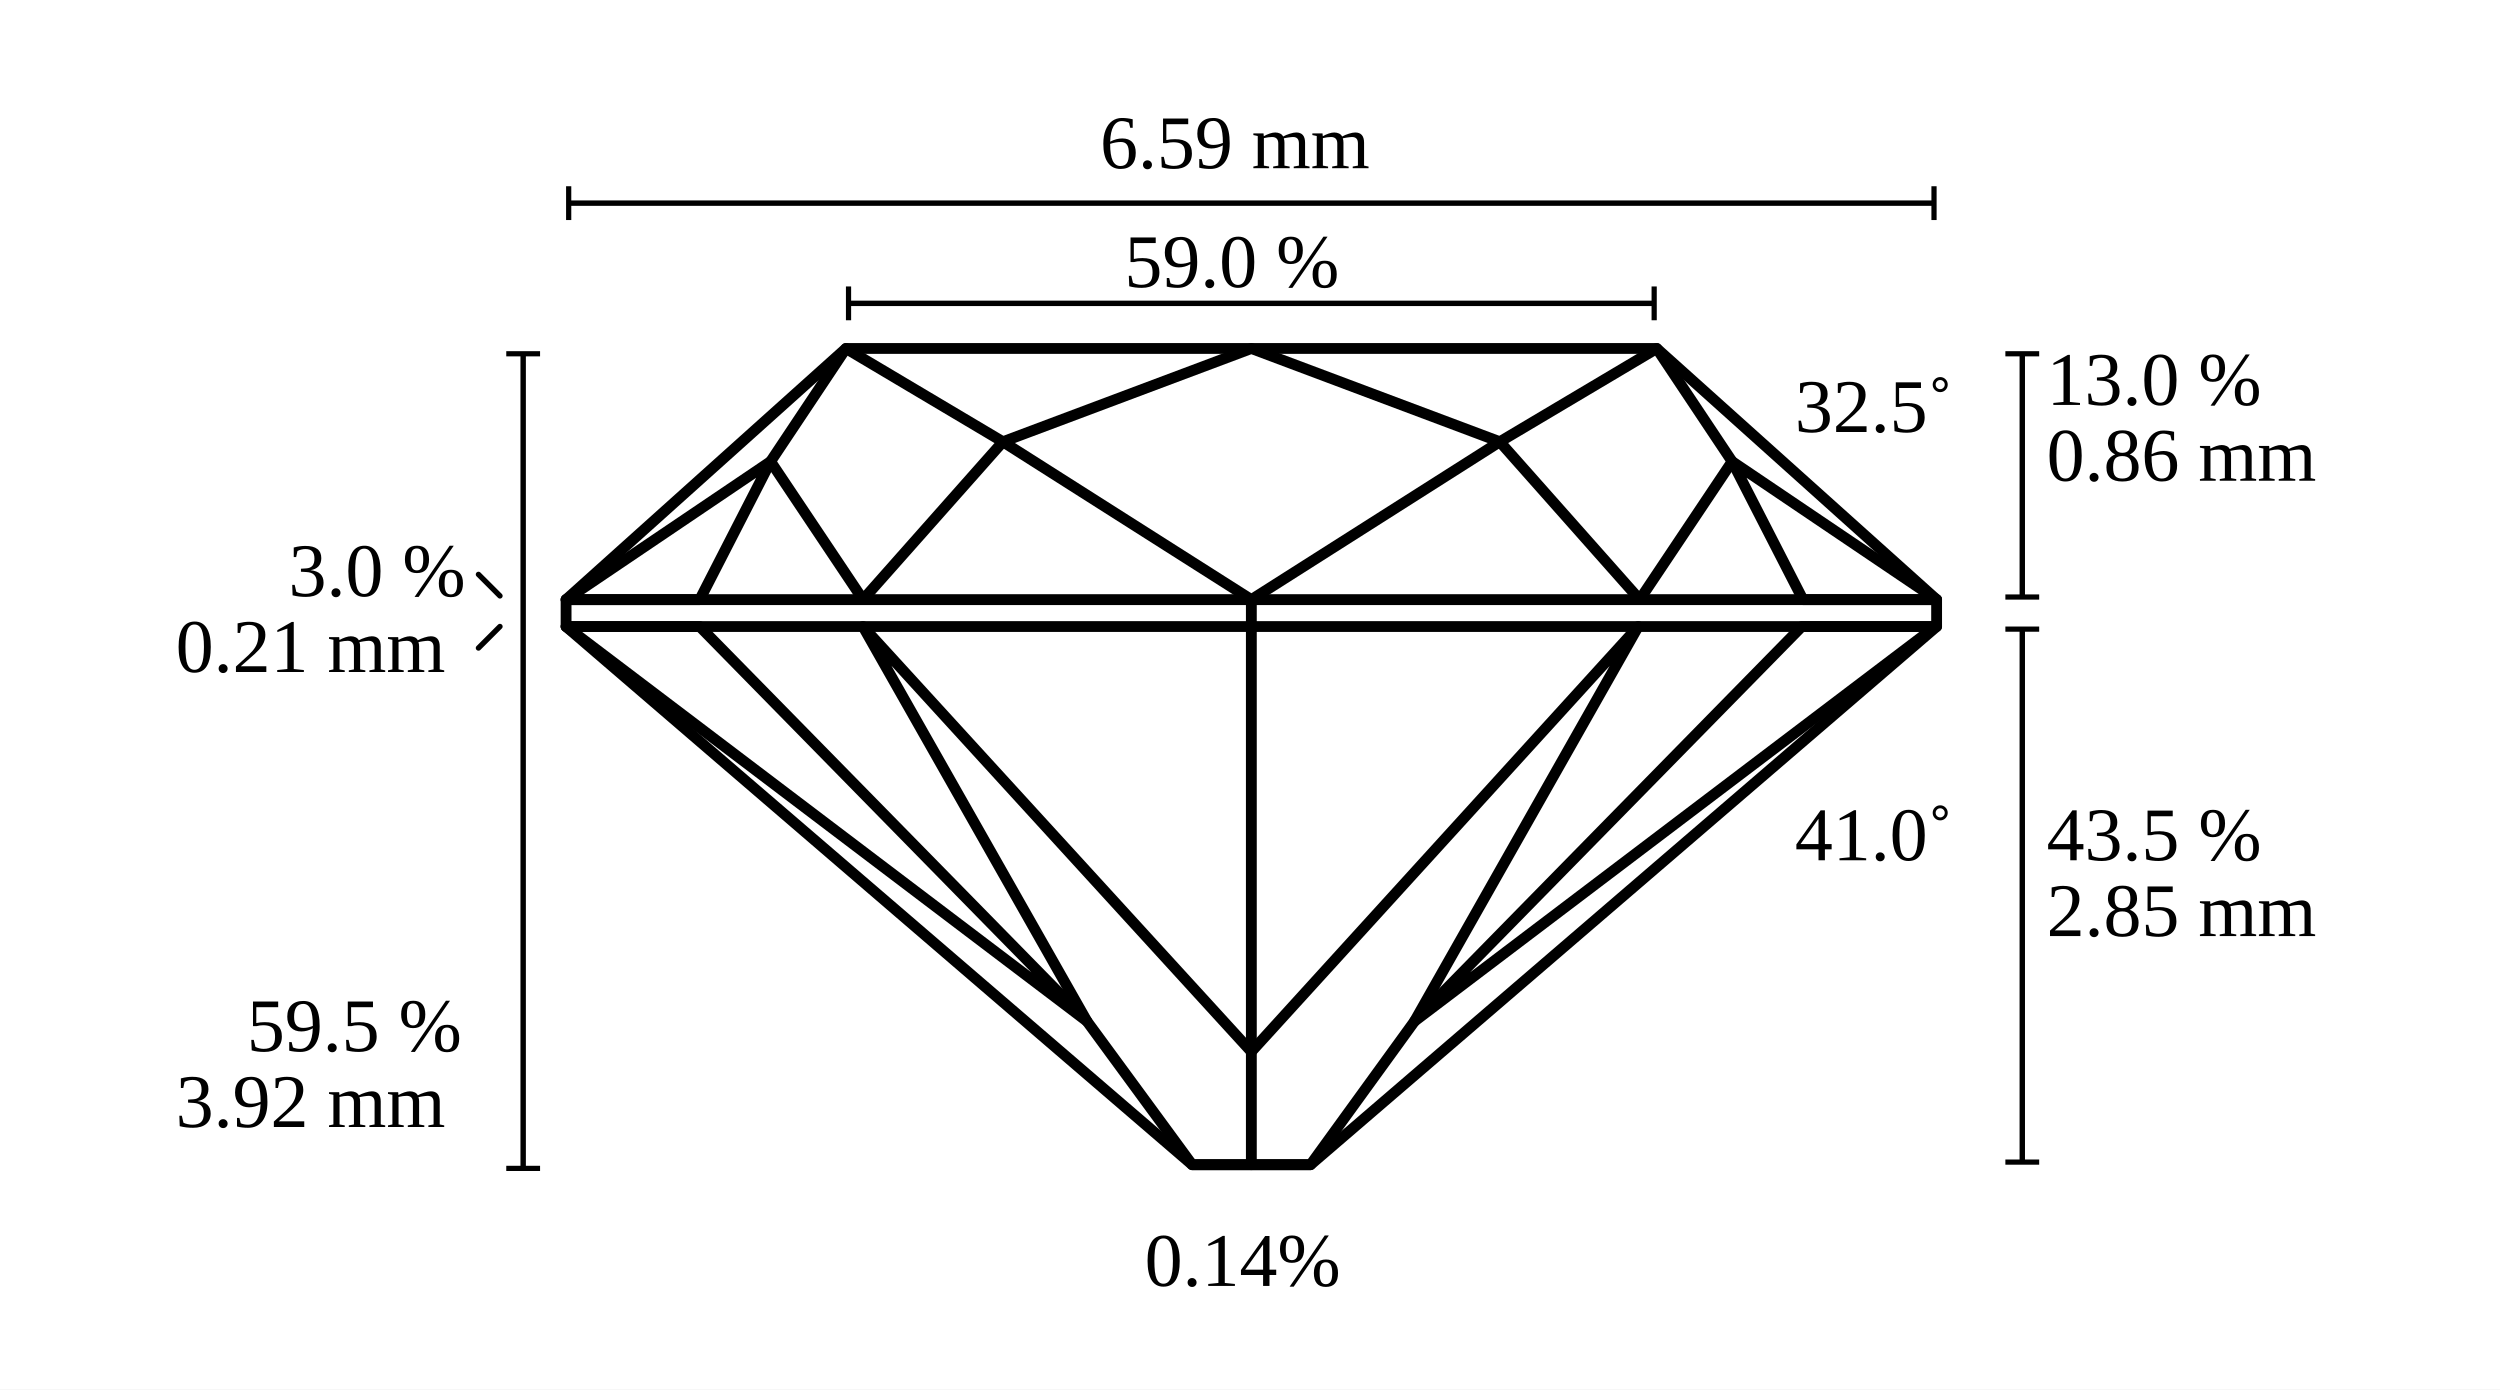
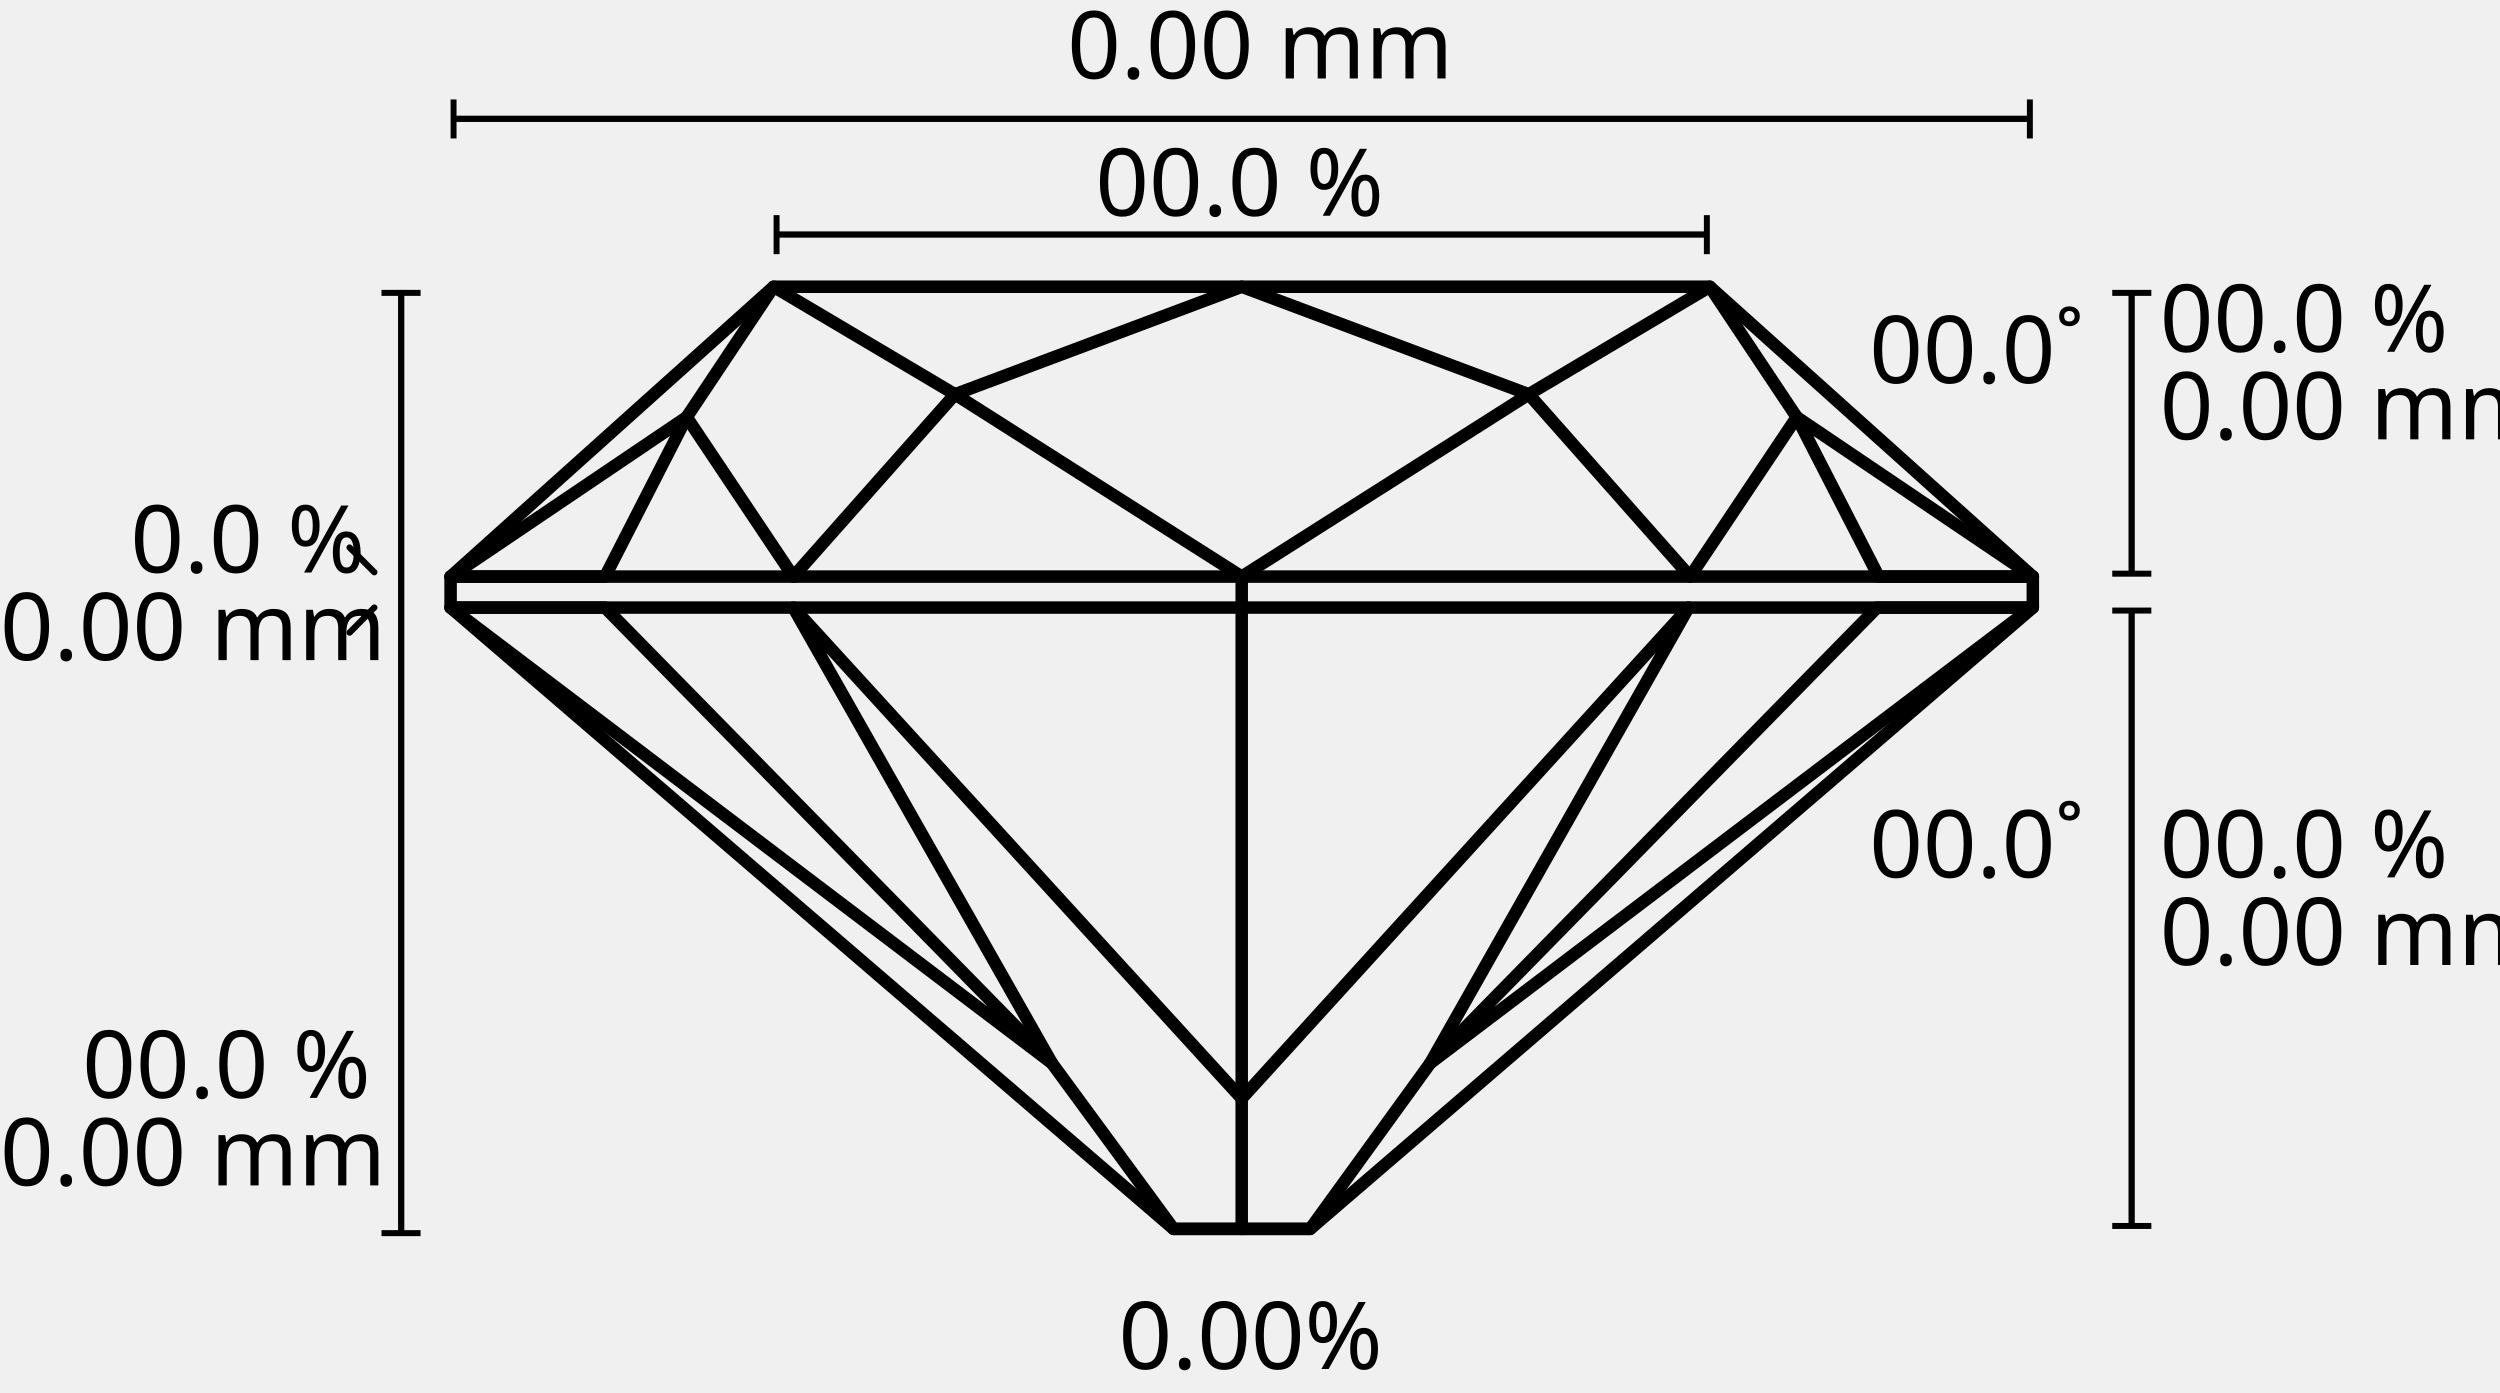
- <svg xmlns="http://www.w3.org/2000/svg" version="1.1" id="Layer_1" x="0px" y="0px" viewBox="0 0 923 513" style="enable-background:new 0 0 923 513;" xml:space="preserve">
-   <rect style="fill:#FFFFFF;" width="923" height="513" />
-   <g>
-     <polygon style="fill:none;stroke:#000000;stroke-width:4;stroke-linecap:round;stroke-linejoin:round;stroke-miterlimit:10;" points="   312.317,128.659 611.678,128.659 714.998,221.381 714.998,231.316 483.854,430.007 440.142,430.007 208.998,231.316    208.998,221.381  " />
-     <line style="fill:none;stroke:#000000;stroke-width:4;stroke-linecap:round;stroke-linejoin:round;stroke-miterlimit:10;" x1="208.998" y1="221.381" x2="714.998" y2="221.381" />
-     <line style="fill:none;stroke:#000000;stroke-width:4;stroke-linecap:round;stroke-linejoin:round;stroke-miterlimit:10;" x1="208.998" y1="231.316" x2="714.998" y2="231.316" />
-     <polygon style="fill:none;stroke:#000000;stroke-width:4;stroke-linecap:round;stroke-linejoin:round;stroke-miterlimit:10;" points="   312.317,128.659 284.5,170.384 318.609,221.381 370.269,163.099  " />
-     <polygon style="fill:none;stroke:#000000;stroke-width:4;stroke-linecap:round;stroke-linejoin:round;stroke-miterlimit:10;" points="   611.678,128.659 639.495,170.384 605.386,221.381 553.727,163.099  " />
-     <polygon style="fill:none;stroke:#000000;stroke-width:4;stroke-linecap:round;stroke-linejoin:round;stroke-miterlimit:10;" points="   461.998,128.659 553.727,163.099 461.998,221.381 370.269,163.099  " />
-     <path style="fill:none;stroke:#000000;stroke-width:4;stroke-linecap:round;stroke-linejoin:round;stroke-miterlimit:10;" d="   M284.5,170.384" />
-     <polygon style="fill:none;stroke:#000000;stroke-width:4;stroke-linecap:round;stroke-linejoin:round;stroke-miterlimit:10;" points="   284.5,170.384 258.339,221.381 208.998,221.381  " />
-     <polygon style="fill:none;stroke:#000000;stroke-width:4;stroke-linecap:round;stroke-linejoin:round;stroke-miterlimit:10;" points="   639.495,170.384 665.656,221.381 714.998,221.381  " />
-     <line style="fill:none;stroke:#000000;stroke-width:4;stroke-linecap:round;stroke-linejoin:round;stroke-miterlimit:10;" x1="461.998" y1="221.381" x2="461.998" y2="430.007" />
-     <polygon style="fill:none;stroke:#000000;stroke-width:4;stroke-linecap:round;stroke-linejoin:round;stroke-miterlimit:10;" points="   318.609,231.316 461.998,388.282 604.834,231.316 522.267,377.023 483.854,430.007 440.142,430.007 401.286,377.023  " />
-     <polygon style="fill:none;stroke:#000000;stroke-width:4;stroke-linecap:round;stroke-linejoin:round;stroke-miterlimit:10;" points="   258.339,231.316 401.286,377.023 208.998,231.316  " />
-     <polygon style="fill:none;stroke:#000000;stroke-width:4;stroke-linecap:round;stroke-linejoin:round;stroke-miterlimit:10;" points="   665.215,231.316 522.267,377.023 714.556,231.316  " />
+ <svg xmlns="http://www.w3.org/2000/svg" id="Layer_1" data-name="Layer 1" viewBox="0 0 799.5 445.3">
+   <defs>
+     <style>.cls-1,.cls-2,.cls-5{fill:none;stroke:#000;}.cls-1,.cls-5{stroke-linecap:round;}.cls-1{stroke-linejoin:round;stroke-width:4px;}.cls-2,.cls-5{stroke-miterlimit:10;stroke-width:2px;}.cls-3,.cls-4{isolation:isolate;}.cls-3{font-size:30px;font-family:MyriadPro-Regular, Myriad Pro;}</style>
+   </defs>
+   <polygon class="cls-1" points="247.4 91.7 546.8 91.7 650.1 184.4 650.1 194.3 419 393 375.3 393 144.1 194.3 144.1 184.4 247.4 91.7" />
+   <line class="cls-1" x1="144.1" y1="184.4" x2="650.1" y2="184.4" />
+   <line class="cls-1" x1="144.1" y1="194.3" x2="650.1" y2="194.3" />
+   <polygon class="cls-1" points="247.4 91.7 219.6 133.4 253.7 184.4 305.4 126.1 247.4 91.7" />
+   <polygon class="cls-1" points="546.8 91.7 574.6 133.4 540.5 184.4 488.9 126.1 546.8 91.7" />
+   <polygon class="cls-1" points="397.1 91.7 488.9 126.1 397.1 184.4 305.4 126.1 397.1 91.7" />
+   <path class="cls-1" d="M284.5,170.4" transform="translate(-64.9 -37)" />
+   <polygon class="cls-1" points="219.6 133.4 193.5 184.4 144.1 184.4 219.6 133.4" />
+   <polygon class="cls-1" points="574.6 133.4 600.8 184.4 650.1 184.4 574.6 133.4" />
+   <line class="cls-1" x1="397.1" y1="184.4" x2="397.1" y2="393" />
+   <polygon class="cls-1" points="253.7 194.3 397.1 351.3 540 194.3 457.4 340 419 393 375.3 393 336.4 340 253.7 194.3" />
+   <polygon class="cls-1" points="193.5 194.3 336.4 340 144.1 194.3 193.5 194.3" />
+   <polygon class="cls-1" points="600.3 194.3 457.4 340 649.7 194.3 600.3 194.3" />
+   <line class="cls-2" x1="248.4" y1="75" x2="545.8" y2="75" />
+   <rect x="247.4" y="68.8" width="1.9" height="12.48" />
+   <rect x="544.9" y="68.8" width="1.9" height="12.48" />
+   <line class="cls-2" x1="128.3" y1="394.4" x2="128.3" y2="93.6" />
+   <rect x="122" y="393.4" width="12.5" height="1.92" />
+   <rect x="122" y="92.7" width="12.5" height="1.92" />
+   <line class="cls-2" x1="681.7" y1="183.4" x2="681.7" y2="93.6" />
+   <rect x="675.5" y="182.5" width="12.5" height="1.92" />
+   <rect x="675.5" y="92.7" width="12.5" height="1.92" />
+   <line class="cls-2" x1="681.7" y1="392.1" x2="681.7" y2="195.3" />
+   <rect x="675.5" y="391.1" width="12.5" height="1.92" />
+   <rect x="675.5" y="194.3" width="12.5" height="1.92" />
+   <line class="cls-2" x1="145.1" y1="38" x2="649.2" y2="38" />
+   <rect x="144.1" y="31.8" width="1.9" height="12.48" />
+   <rect x="648.2" y="31.8" width="1.9" height="12.48" />
+   <text class="cls-3" transform="translate(357.7 437.8)">0.00%</text>
+   <text class="cls-3" transform="translate(341.3 25.1)">0.00 mm</text>
+   <text class="cls-3" transform="translate(350.3 69)">00.0 %</text>
+   <text class="cls-3" transform="translate(597.8 280.6)">00.0˚</text>
+   <text class="cls-3" transform="translate(597.8 122.5)">00.0˚</text>
+   <g class="cls-4">
+     <text class="cls-3" transform="translate(690.7 112.5)">00.0 %</text>
+     <text class="cls-3" transform="translate(690.7 140.5)">0.00 mm</text>
  </g>
-   <g>
-     <g>
-       <line style="fill:none;stroke:#000000;stroke-width:2;stroke-miterlimit:10;" x1="313.277" y1="112" x2="610.718" y2="112" />
-       <g>
-         <rect x="312.317" y="105.76" width="1.92" height="12.48" />
-       </g>
-       <g>
-         <rect x="609.758" y="105.76" width="1.92" height="12.48" />
-       </g>
-     </g>
+   <g class="cls-4">
+     <text class="cls-3" transform="translate(690.7 280.6)">00.0 %</text>
+     <text class="cls-3" transform="translate(690.7 308.6)">0.00 mm</text>
  </g>
-   <g>
-     <g>
-       <line style="fill:none;stroke:#000000;stroke-width:2;stroke-miterlimit:10;" x1="193.153" y1="431.37" x2="193.153" y2="130.612" />
-       <g>
-         <rect x="186.913" y="430.41" width="12.48" height="1.92" />
-       </g>
-       <g>
-         <rect x="186.913" y="129.652" width="12.48" height="1.92" />
-       </g>
-     </g>
+   <g class="cls-4">
+     <text class="cls-3" transform="translate(26.3 351.1)">00.0 %</text>
+     <text class="cls-3" transform="translate(0 379.1)">0.00 mm</text>
  </g>
-   <g>
-     <g>
-       <line style="fill:none;stroke:#000000;stroke-width:2;stroke-miterlimit:10;" x1="746.625" y1="220.421" x2="746.625" y2="130.612" />
-       <g>
-         <rect x="740.385" y="219.461" width="12.48" height="1.92" />
-       </g>
-       <g>
-         <rect x="740.385" y="129.652" width="12.48" height="1.92" />
-       </g>
-     </g>
+   <g class="cls-4">
+     <text class="cls-3" transform="translate(41.7 183.1)">0.0 %</text>
+     <text class="cls-3" transform="translate(0 211.1)">0.00 mm</text>
  </g>
-   <g>
-     <g>
-       <line style="fill:none;stroke:#000000;stroke-width:2;stroke-miterlimit:10;" x1="746.625" y1="429.047" x2="746.625" y2="232.276" />
-       <g>
-         <rect x="740.385" y="428.087" width="12.48" height="1.92" />
-       </g>
-       <g>
-         <rect x="740.385" y="231.316" width="12.48" height="1.92" />
-       </g>
-     </g>
-   </g>
-   <g>
-     <g>
-       <line style="fill:none;stroke:#000000;stroke-width:2;stroke-miterlimit:10;" x1="209.958" y1="75" x2="714.038" y2="75" />
-       <g>
-         <rect x="208.998" y="68.76" width="1.92" height="12.48" />
-       </g>
-       <g>
-         <rect x="713.078" y="68.76" width="1.92" height="12.48" />
-       </g>
-     </g>
-   </g>
-   <text id="SVG_culet_mm" transform="matrix(1 0 0 1 422.6155 474.7579)" style="font-size:28px;">0.14%</text>
-   <text id="SVG_width_mm" transform="matrix(1 0 0 1 406.1435 62.0989)" style="font-size:28px;">6.59 mm</text>
-   <text id="SVG_table_pre" transform="matrix(1 0 0 1 415.1441 105.9998)" style="font-size:28px;">59.0 %</text>
-   <text id="SVG_pavillion_rounded" transform="matrix(1 0 0 1 662.6758 317.6032)" style="font-size:28px;">41.0˚</text>
-   <text id="SVG_crown_rounded" transform="matrix(1 0 0 1 662.6757 159.4922)" style="font-size:28px;">32.5˚</text>
-   <text id="SVG_crown_pre" transform="matrix(1 0 0 1 755.6249 149.4916)" style="font-size:28px;">13.0 %</text>
-   <text id="SVG_crown_mm" transform="matrix(1 0 0 1 755.6249 149.4916)" x="0" y="28" style="font-size:28px;">0.86 mm</text>
-   <text id="SVG_pavillion_pre" transform="matrix(1 0 0 1 755.6249 317.6032)" style="font-size:28px;">43.5 %</text>
-   <text id="SVG_pavillion_mm" transform="matrix(1 0 0 1 755.6249 317.6032)" x="0" y="28" style="font-size:28px;">2.85 mm</text>
-   <text id="SVG_total_depth_mm" transform="matrix(1 0 0 1 91.156 388.0997)" x="0" y="0" style="font-size:28px;">59.5 %</text>
-   <text id="SVG_total_depth_per" transform="matrix(1 0 0 1 91.156 388.0997)" x="-26.28" y="28" style="font-size:28px;">3.92 mm</text>
-   <text id="SVG_girdle_pre" transform="matrix(1 0 0 1 106.5452 220.0993)" style="font-size:28px;">3.0 %</text>
-   <text id="SVG_girdle_mm" transform="matrix(1 0 0 1 106.5452 220.0993)" x="-41.669" y="28" style="font-size:28px;">0.21 mm</text>
-   <line style="fill:none;stroke:#000000;stroke-width:2;stroke-linecap:round;stroke-miterlimit:10;" x1="176.654" y1="212.077" x2="184.577" y2="220" />
-   <line style="fill:none;stroke:#000000;stroke-width:2;stroke-linecap:round;stroke-miterlimit:10;" x1="176.654" y1="239.239" x2="184.577" y2="231.316" />
+   <line class="cls-5" x1="111.8" y1="175.1" x2="119.7" y2="183" />
+   <line class="cls-5" x1="111.8" y1="202.3" x2="119.7" y2="194.3" />
</svg>
